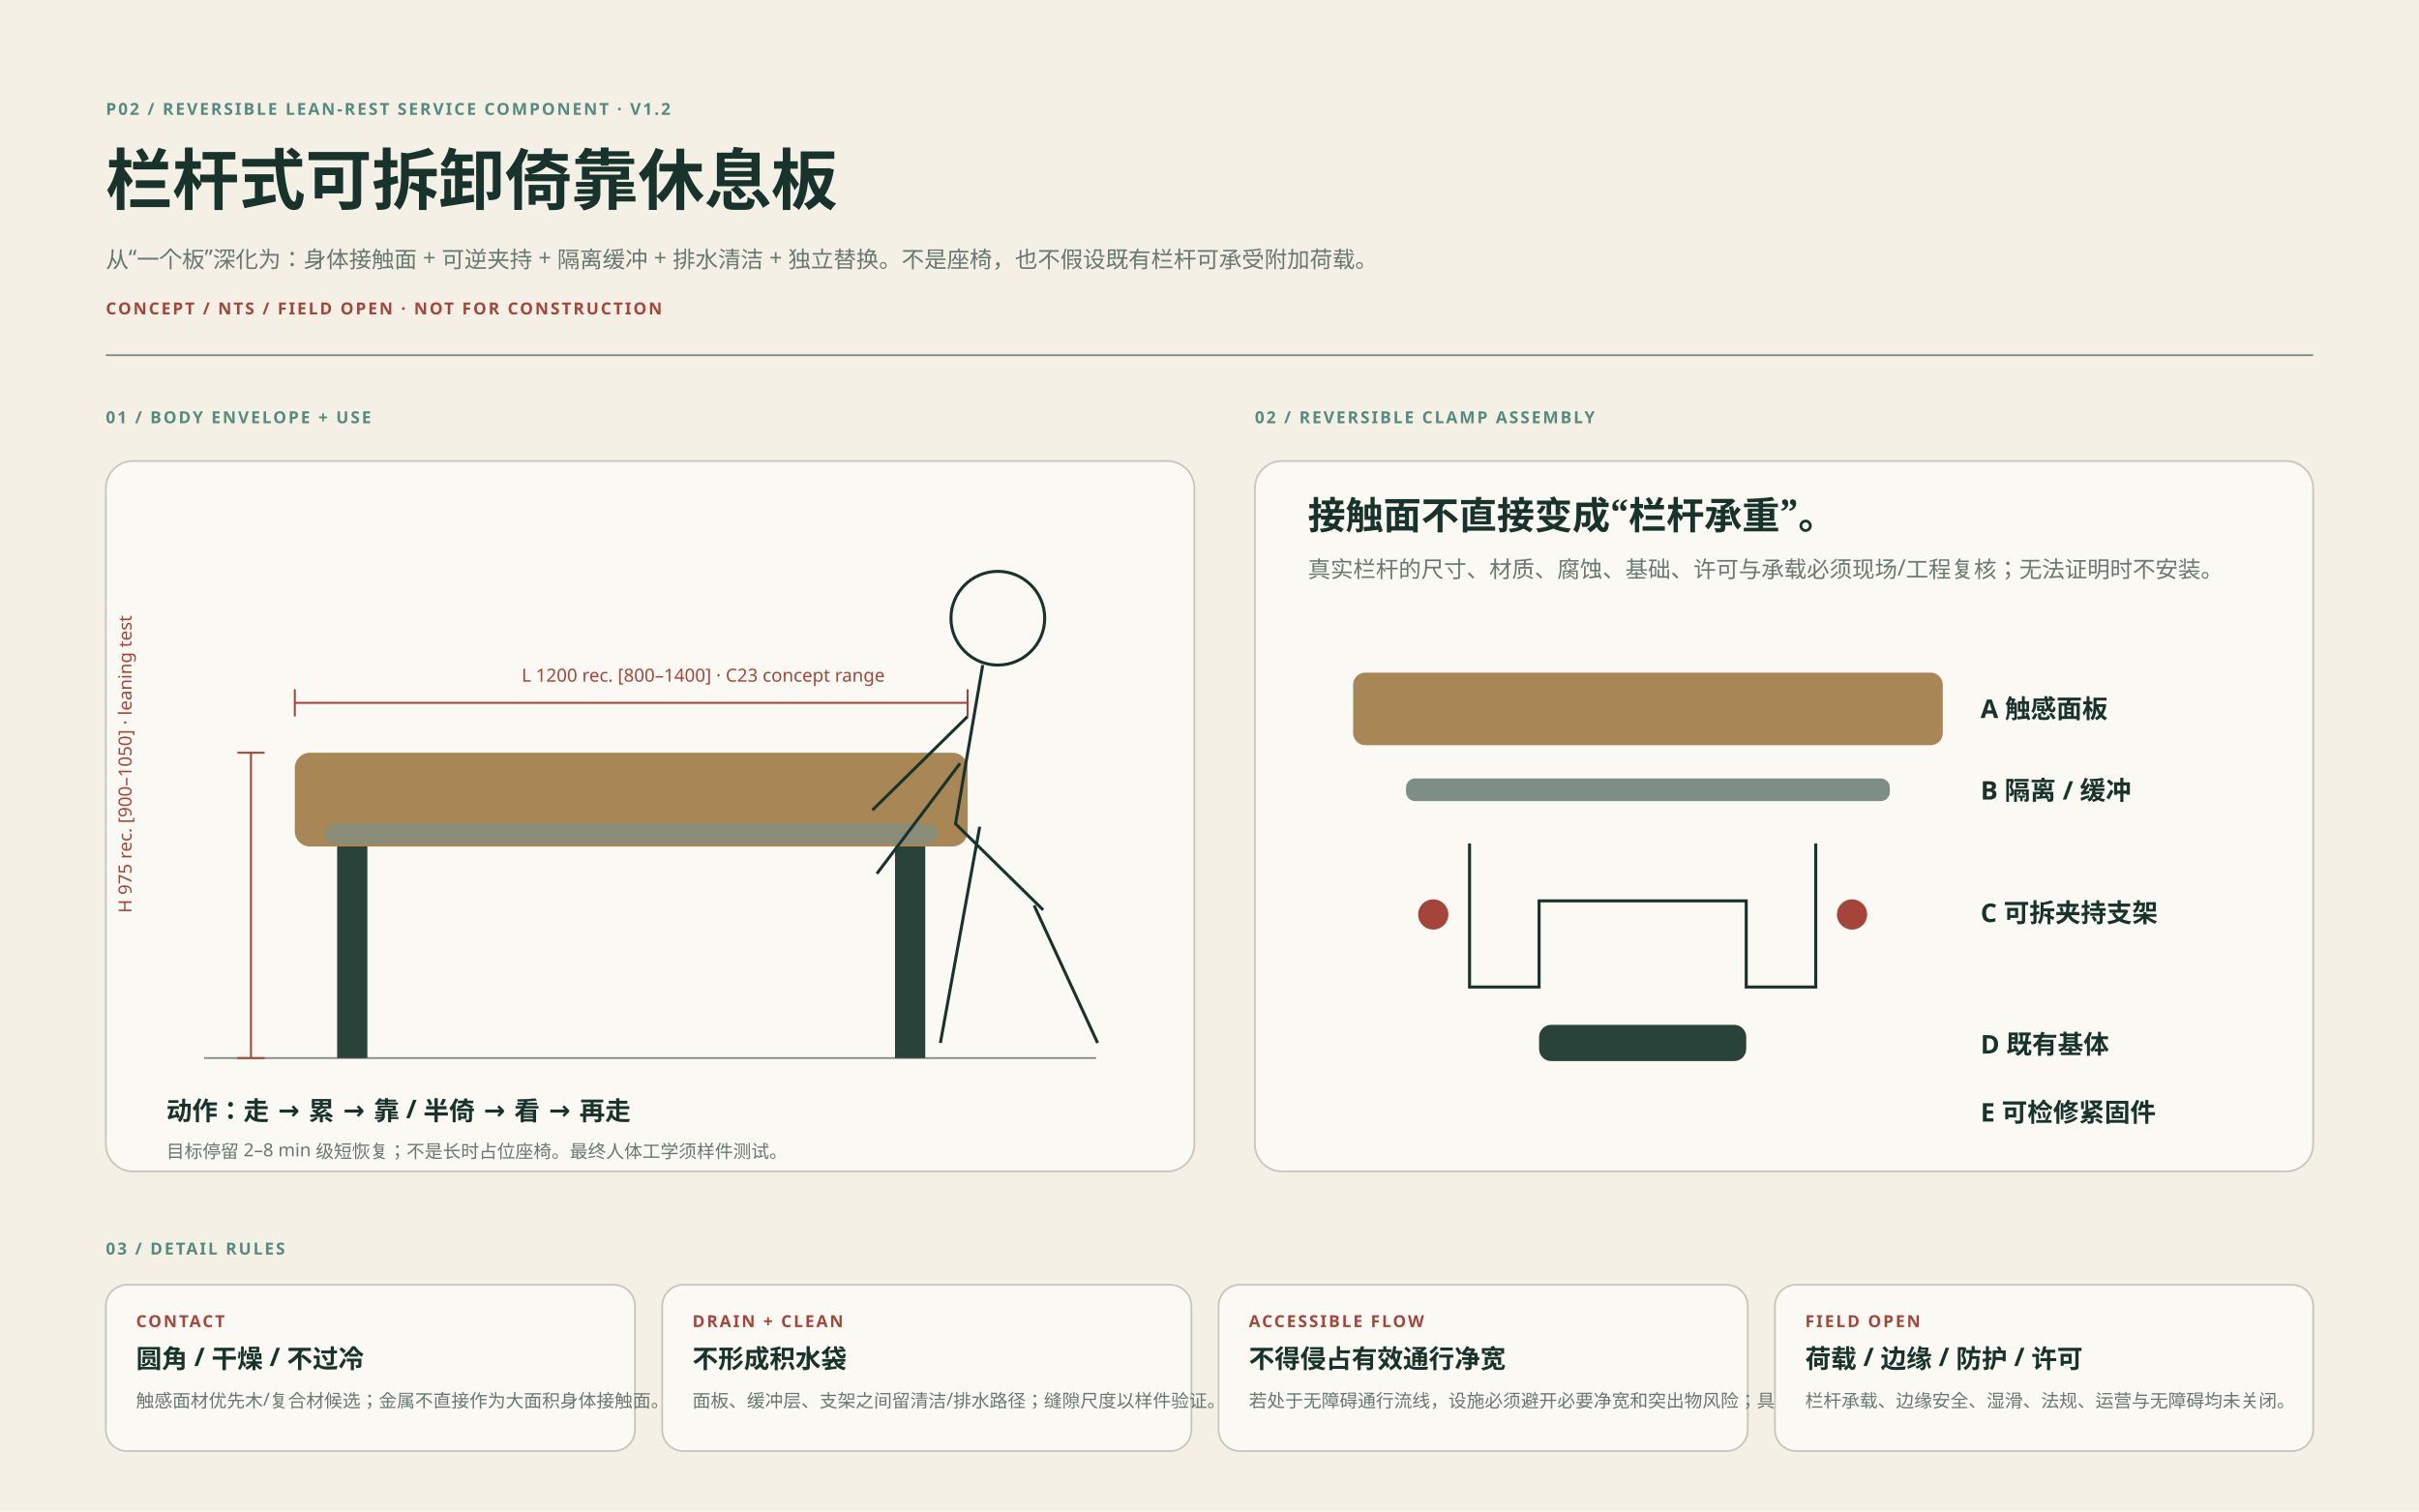
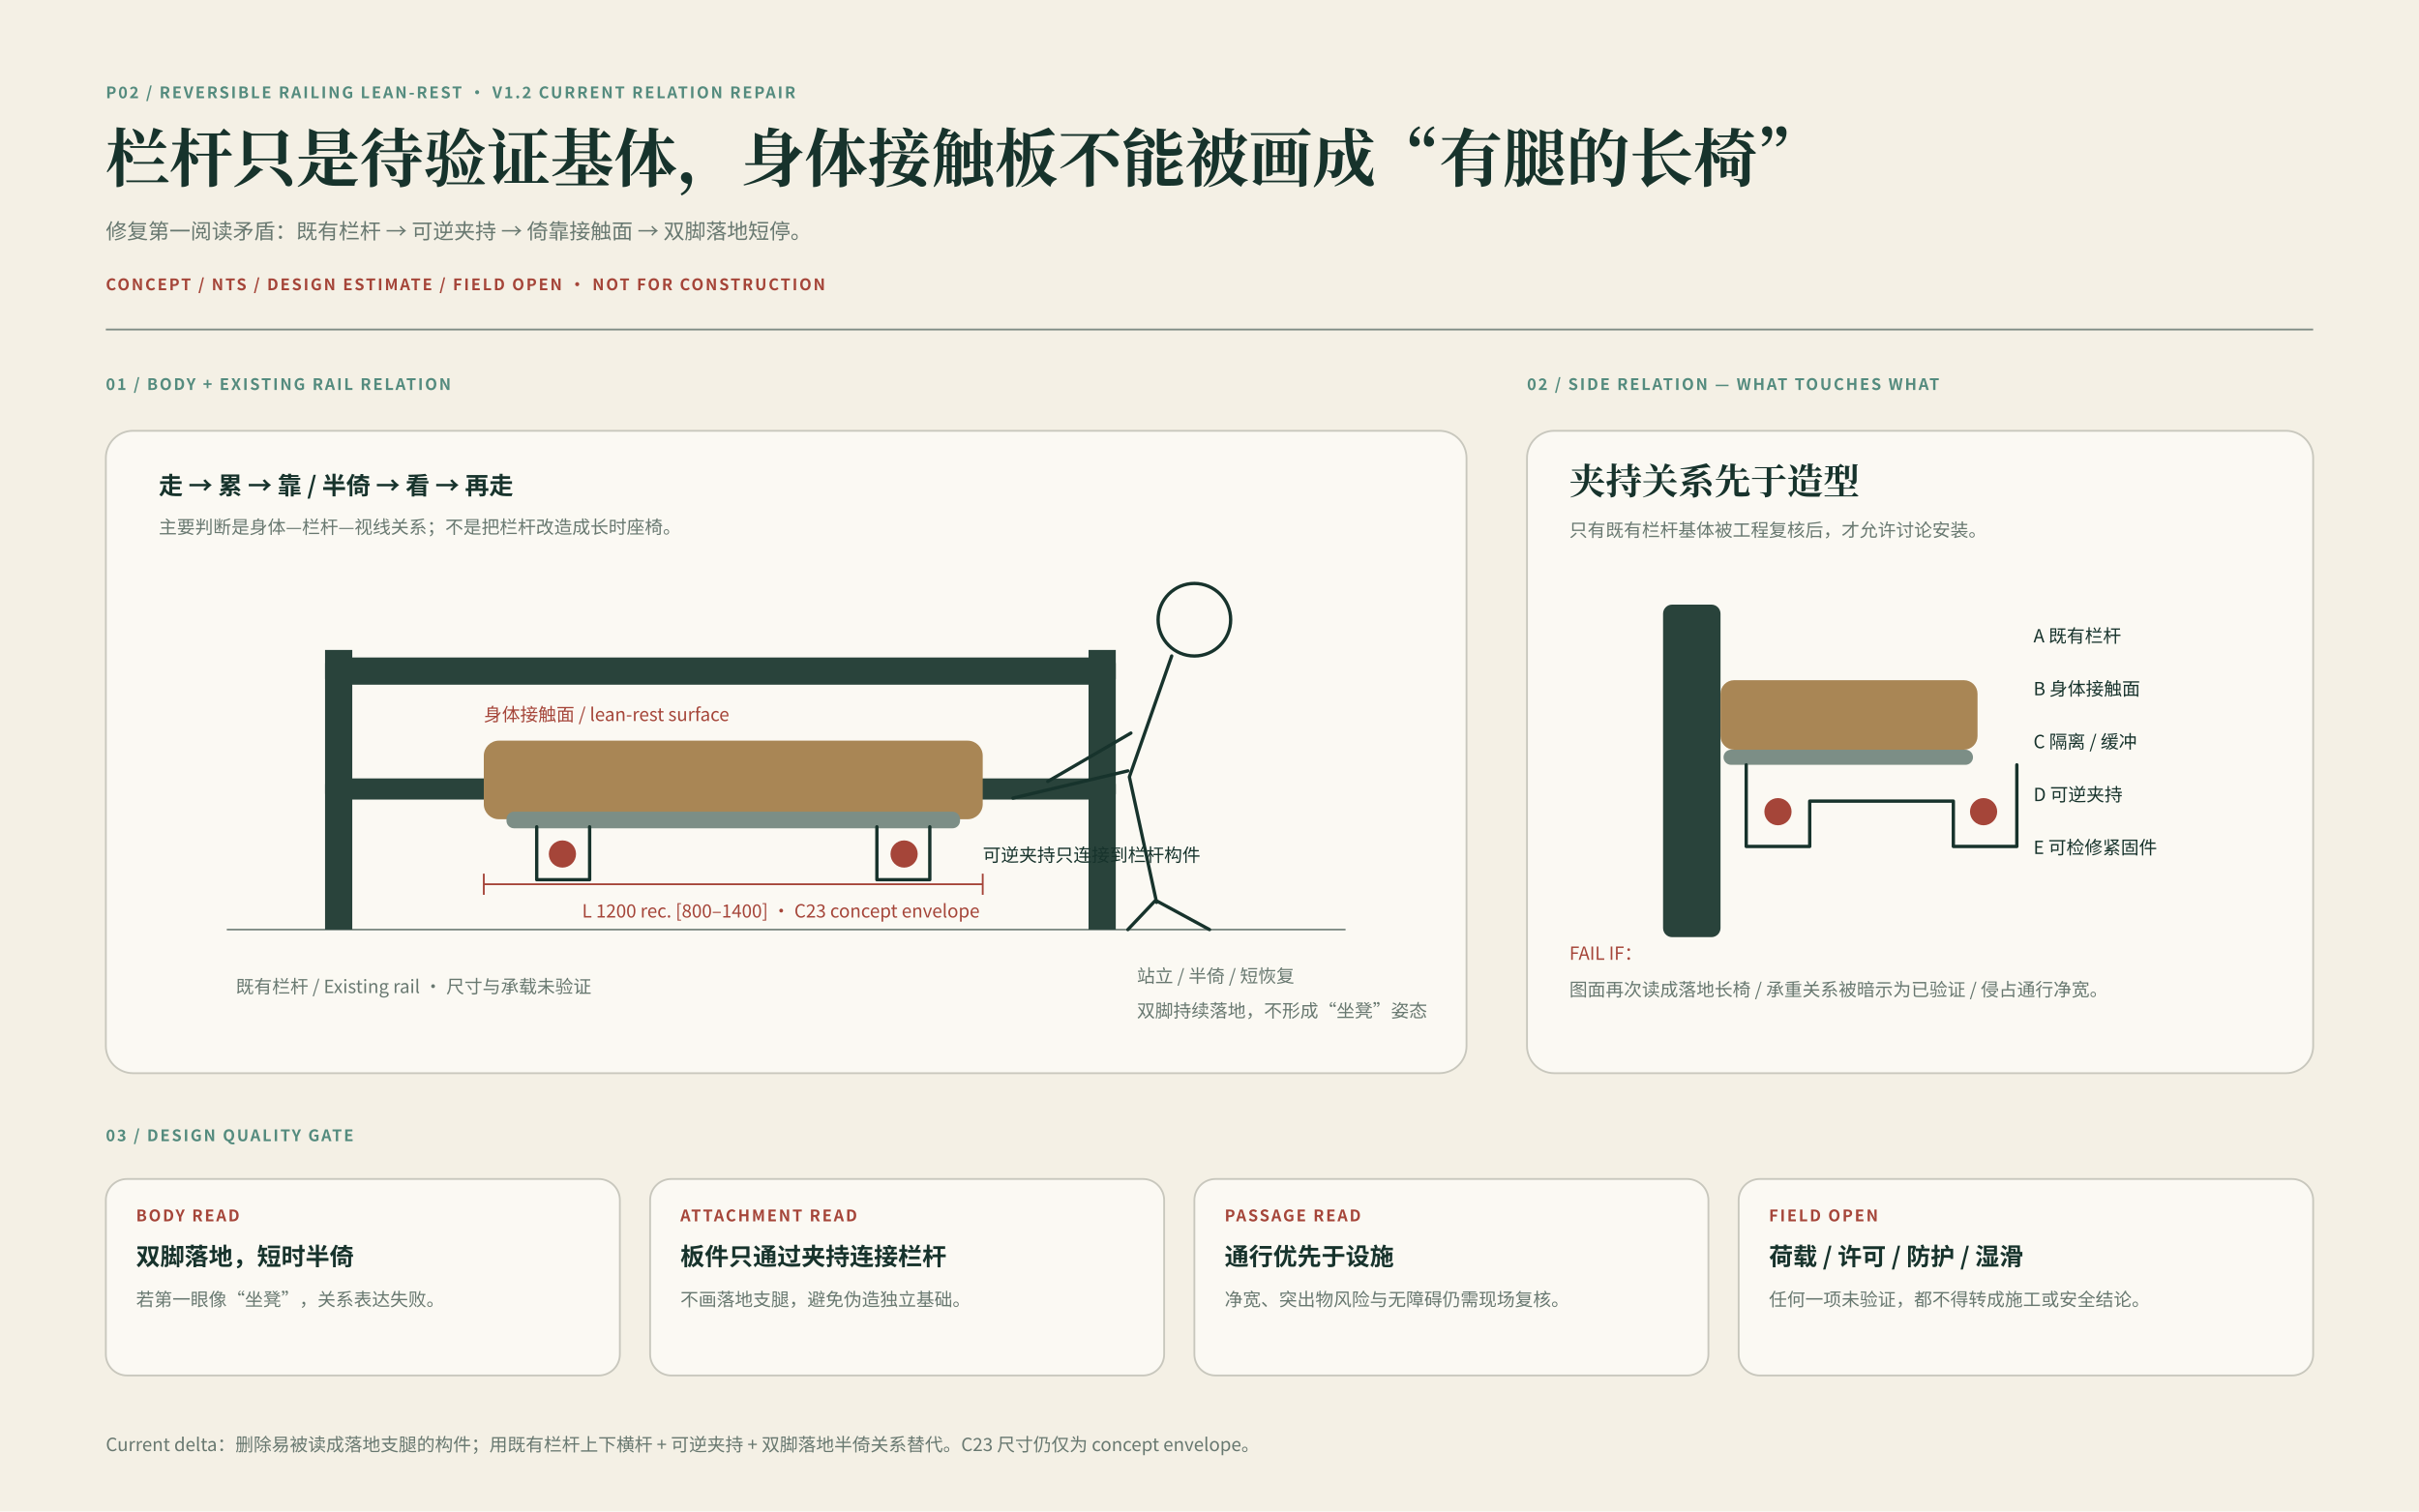
<svg xmlns="http://www.w3.org/2000/svg" width="1600" height="1000" viewBox="0 0 1600 1000">
-   <style>.bg{fill:#f4f0e5}.ink{fill:#17332c}.muted{fill:#687870}.qing{fill:#548b7e}.seal{fill:#a54539}.line{stroke:#17332c;stroke-width:2;fill:none}.thin{stroke:#7f8c85;stroke-width:1.2;fill:none}.dim{stroke:#a54539;stroke-width:1.3;fill:none}.wood{fill:#a98655}.steel{fill:#29433b}.pad{fill:#7c8e86}.paper{fill:#fbf9f3;stroke:#c8c7bd;stroke-width:1.2}.t1{font:700 44px 'Noto Serif SC','Songti SC',serif}.t2{font:700 25px 'Noto Serif SC','Songti SC',serif}.t3{font:700 17px 'Noto Sans SC','Microsoft YaHei',sans-serif}.txt{font:400 15px 'Noto Sans SC','Microsoft YaHei',sans-serif}.sm{font:400 12px 'Noto Sans SC','Microsoft YaHei',sans-serif}.xs{font:700 11px 'Noto Sans SC',sans-serif;letter-spacing:1.3px}</style>
+   <style>.bg{fill:#f4f0e5}.paper{fill:#fbf9f3;stroke:#c8c7bd;stroke-width:1.2}.ink{fill:#17332c}.muted{fill:#687870}.qing{fill:#548b7e}.seal{fill:#a54539}.wood{fill:#a98655}.steel{fill:#29433b}.pad{fill:#7c8e86}.line{stroke:#17332c;stroke-width:2.2;fill:none;stroke-linecap:round;stroke-linejoin:round}.thin{stroke:#7f8c85;stroke-width:1.2;fill:none}.dim{stroke:#a54539;stroke-width:1.2;fill:none}.t1{font:700 42px 'Noto Serif CJK SC','Noto Serif SC','Source Han Serif SC','Songti SC',serif}.t2{font:700 24px 'Noto Serif CJK SC','Noto Serif SC','Source Han Serif SC',serif}.t3{font:700 16px 'Noto Sans CJK SC','Noto Sans SC','Source Han Sans SC','Microsoft YaHei',sans-serif}.txt{font:400 14px 'Noto Sans CJK SC','Noto Sans SC','Source Han Sans SC','Microsoft YaHei',sans-serif}.sm{font:400 12px 'Noto Sans CJK SC','Noto Sans SC','Source Han Sans SC','Microsoft YaHei',sans-serif}.xs{font:700 10.5px 'Noto Sans CJK SC','Noto Sans SC','Source Han Sans SC',sans-serif;letter-spacing:1.2px}</style>
  <rect class="bg" width="1600" height="1000" />
-   <text x="70" y="76" class="xs qing">P02 / REVERSIBLE LEAN-REST SERVICE COMPONENT · V1.2</text>
-   <text x="70" y="135" class="t1 ink">栏杆式可拆卸倚靠休息板</text>
-   <text x="70" y="177" class="txt muted">从“一个板”深化为：身体接触面 + 可逆夹持 + 隔离缓冲 + 排水清洁 + 独立替换。不是座椅，也不假设既有栏杆可承受附加荷载。</text>
-   <text x="70" y="208" class="xs seal">CONCEPT / NTS / FIELD OPEN · NOT FOR CONSTRUCTION</text>
-   <line x1="70" y1="235" x2="1530" y2="235" class="thin" />
-   <text x="70" y="280" class="xs qing">01 / BODY ENVELOPE + USE</text>
-   <rect x="70" y="305" width="720" height="470" rx="18" class="paper" />
-   <line x1="135" y1="700" x2="725" y2="700" class="thin" />
-   <rect x="195" y="498" width="445" height="62" rx="10" class="wood" />
-   <rect x="223" y="560" width="20" height="140" class="steel" />
-   <rect x="592" y="560" width="20" height="140" class="steel" />
-   <rect x="215" y="545" width="405" height="13" rx="6" class="pad" opacity=".7" />
-   <circle cx="660" cy="409" r="31" class="line" />
-   <path d="M650 440l-18 105 58 57M635 505l-55 73M684 599l42 91M648 547l-26 143" class="line" />
-   <path d="M640 474l-63 62" class="line" />
-   <line x1="195" y1="465" x2="640" y2="465" class="dim" />
-   <line x1="195" y1="456" x2="195" y2="474" class="dim" />
-   <line x1="640" y1="456" x2="640" y2="474" class="dim" />
-   <text x="345" y="451" class="sm seal">L 1200 rec. [800–1400] · C23 concept range</text>
-   <line x1="166" y1="498" x2="166" y2="700" class="dim" />
-   <line x1="157" y1="498" x2="175" y2="498" class="dim" />
-   <line x1="157" y1="700" x2="175" y2="700" class="dim" />
-   <text x="87" y="604" class="sm seal" transform="rotate(-90 87 604)">H 975 rec. [900–1050] · leaning test</text>
-   <text x="110" y="741" class="t3 ink">动作：走 → 累 → 靠 / 半倚 → 看 → 再走</text>
-   <text x="110" y="766" class="sm muted">目标停留 2–8 min 级短恢复；不是长时占位座椅。最终人体工学须样件测试。</text>
-   <text x="830" y="280" class="xs qing">02 / REVERSIBLE CLAMP ASSEMBLY</text>
-   <rect x="830" y="305" width="700" height="470" rx="18" class="paper" />
-   <text x="865" y="350" class="t2 ink">接触面不直接变成“栏杆承重”。</text>
-   <text x="865" y="382" class="txt muted">真实栏杆的尺寸、材质、腐蚀、基础、许可与承载必须现场/工程复核；无法证明时不安装。</text>
-   <rect x="895" y="445" width="390" height="48" rx="8" class="wood" />
-   <text x="1310" y="475" class="t3 ink">A 触感面板</text>
-   <rect x="930" y="515" width="320" height="15" rx="6" class="pad" />
-   <text x="1310" y="529" class="t3 ink">B 隔离 / 缓冲</text>
-   <path d="M972 558v95h46v-57h137v57h46v-95" class="line" />
-   <text x="1310" y="610" class="t3 ink">C 可拆夹持支架</text>
-   <rect x="1018" y="678" width="137" height="24" rx="8" class="steel" />
-   <text x="1310" y="697" class="t3 ink">D 既有基体</text>
-   <circle cx="948" cy="605" r="10" class="seal" />
-   <circle cx="1225" cy="605" r="10" class="seal" />
-   <text x="1310" y="742" class="t3 ink">E 可检修紧固件</text>
-   <text x="70" y="830" class="xs qing">03 / DETAIL RULES</text>
-   <g transform="translate(70 850)">
-     <rect width="350" height="110" rx="14" class="paper" />
-     <text x="20" y="28" class="xs seal">CONTACT</text>
-     <text x="20" y="55" class="t3 ink">圆角 / 干燥 / 不过冷</text>
-     <text x="20" y="81" class="sm muted">触感面材优先木/复合材候选；金属不直接作为大面积身体接触面。</text>
+   <text x="70" y="65" class="xs qing">P02 / REVERSIBLE RAILING LEAN-REST · V1.2 CURRENT RELATION REPAIR</text>
+   <text x="70" y="120" class="t1 ink">栏杆只是待验证基体，身体接触板不能被画成“有腿的长椅”</text>
+   <text x="70" y="158" class="txt muted">修复第一阅读矛盾：既有栏杆 → 可逆夹持 → 倚靠接触面 → 双脚落地短停。</text>
+   <text x="70" y="192" class="xs seal">CONCEPT / NTS / DESIGN ESTIMATE / FIELD OPEN · NOT FOR CONSTRUCTION</text>
+   <line x1="70" y1="218" x2="1530" y2="218" class="thin" />
+   <text x="70" y="258" class="xs qing">01 / BODY + EXISTING RAIL RELATION</text>
+   <g transform="translate(70 285)">
+     <rect width="900" height="425" rx="18" class="paper" />
+     <line x1="80" y1="330" x2="820" y2="330" class="thin" />
+     <rect x="145" y="145" width="18" height="185" class="steel" />
+     <rect x="650" y="145" width="18" height="185" class="steel" />
+     <rect x="145" y="150" width="523" height="18" rx="4" class="steel" />
+     <rect x="145" y="230" width="523" height="14" rx="4" class="steel" />
+     <text x="86" y="372" class="sm muted">既有栏杆 / Existing rail · 尺寸与承载未验证</text>
+     <rect x="250" y="205" width="330" height="52" rx="10" class="wood" />
+     <rect x="265" y="252" width="300" height="11" rx="5" class="pad" />
+     <path d="M285 262v35h35v-35M510 262v35h35v-35" class="line" />
+     <circle cx="302" cy="280" r="9" class="seal" />
+     <circle cx="528" cy="280" r="9" class="seal" />
+     <text x="250" y="192" class="sm seal">身体接触面 / lean-rest surface</text>
+     <text x="580" y="285" class="sm ink">可逆夹持只连接到栏杆构件</text>
+     <circle cx="720" cy="125" r="24" class="line" />
+     <path d="M705 149l-28 80 18 83M678 200l-55 32M694 311l-18 19M695 311l35 19" class="line" />
+     <path d="M676 225l-76 18" class="line" />
+     <text x="682" y="365" class="sm muted">站立 / 半倚 / 短恢复</text>
+     <text x="682" y="388" class="sm muted">双脚持续落地，不形成“坐凳”姿态</text>
+     <text x="35" y="42" class="t3 ink">走 → 累 → 靠 / 半倚 → 看 → 再走</text>
+     <text x="35" y="68" class="sm muted">主要判断是身体—栏杆—视线关系；不是把栏杆改造成长时座椅。</text>
+     <line x1="250" y1="300" x2="580" y2="300" class="dim" />
+     <line x1="250" y1="293" x2="250" y2="307" class="dim" />
+     <line x1="580" y1="293" x2="580" y2="307" class="dim" />
+     <text x="315" y="322" class="sm seal">L 1200 rec. [800–1400] · C23 concept envelope</text>
  </g>
-   <g transform="translate(438 850)">
-     <rect width="350" height="110" rx="14" class="paper" />
-     <text x="20" y="28" class="xs seal">DRAIN + CLEAN</text>
-     <text x="20" y="55" class="t3 ink">不形成积水袋</text>
-     <text x="20" y="81" class="sm muted">面板、缓冲层、支架之间留清洁/排水路径；缝隙尺度以样件验证。</text>
+   <text x="1010" y="258" class="xs qing">02 / SIDE RELATION — WHAT TOUCHES WHAT</text>
+   <g transform="translate(1010 285)">
+     <rect width="520" height="425" rx="18" class="paper" />
+     <text x="28" y="42" class="t2 ink">夹持关系先于造型</text>
+     <text x="28" y="70" class="sm muted">只有既有栏杆基体被工程复核后，才允许讨论安装。</text>
+     <rect x="90" y="115" width="38" height="220" rx="6" class="steel" />
+     <rect x="128" y="165" width="170" height="46" rx="9" class="wood" />
+     <rect x="130" y="211" width="165" height="10" rx="5" class="pad" />
+     <path d="M145 221v54h42v-30h95v30h42v-54" class="line" />
+     <circle cx="166" cy="252" r="9" class="seal" />
+     <circle cx="302" cy="252" r="9" class="seal" />
+     <text x="335" y="140" class="sm ink">A 既有栏杆</text>
+     <text x="335" y="175" class="sm ink">B 身体接触面</text>
+     <text x="335" y="210" class="sm ink">C 隔离 / 缓冲</text>
+     <text x="335" y="245" class="sm ink">D 可逆夹持</text>
+     <text x="335" y="280" class="sm ink">E 可检修紧固件</text>
+     <text x="28" y="350" class="sm seal">FAIL IF：</text>
+     <text x="28" y="374" class="sm muted">图面再次读成落地长椅 / 承重关系被暗示为已验证 / 侵占通行净宽。</text>
  </g>
-   <g transform="translate(806 850)">
-     <rect width="350" height="110" rx="14" class="paper" />
-     <text x="20" y="28" class="xs seal">ACCESSIBLE FLOW</text>
-     <text x="20" y="55" class="t3 ink">不得侵占有效通行净宽</text>
-     <text x="20" y="81" class="sm muted">若处于无障碍通行流线，设施必须避开必要净宽和突出物风险；具体位置现场复核。</text>
+   <text x="70" y="755" class="xs qing">03 / DESIGN QUALITY GATE</text>
+   <g transform="translate(70 780)">
+     <rect width="340" height="130" rx="14" class="paper" />
+     <text x="20" y="28" class="xs seal">BODY READ</text>
+     <text x="20" y="57" class="t3 ink">双脚落地，短时半倚</text>
+     <text x="20" y="84" class="sm muted">若第一眼像“坐凳”，关系表达失败。</text>
  </g>
-   <g transform="translate(1174 850)">
-     <rect width="356" height="110" rx="14" class="paper" />
+   <g transform="translate(430 780)">
+     <rect width="340" height="130" rx="14" class="paper" />
+     <text x="20" y="28" class="xs seal">ATTACHMENT READ</text>
+     <text x="20" y="57" class="t3 ink">板件只通过夹持连接栏杆</text>
+     <text x="20" y="84" class="sm muted">不画落地支腿，避免伪造独立基础。</text>
+   </g>
+   <g transform="translate(790 780)">
+     <rect width="340" height="130" rx="14" class="paper" />
+     <text x="20" y="28" class="xs seal">PASSAGE READ</text>
+     <text x="20" y="57" class="t3 ink">通行优先于设施</text>
+     <text x="20" y="84" class="sm muted">净宽、突出物风险与无障碍仍需现场复核。</text>
+   </g>
+   <g transform="translate(1150 780)">
+     <rect width="380" height="130" rx="14" class="paper" />
    <text x="20" y="28" class="xs seal">FIELD OPEN</text>
-     <text x="20" y="55" class="t3 ink">荷载 / 边缘 / 防护 / 许可</text>
-     <text x="20" y="81" class="sm muted">栏杆承载、边缘安全、湿滑、法规、运营与无障碍均未关闭。</text>
+     <text x="20" y="57" class="t3 ink">荷载 / 许可 / 防护 / 湿滑</text>
+     <text x="20" y="84" class="sm muted">任何一项未验证，都不得转成施工或安全结论。</text>
  </g>
+   <text x="70" y="960" class="sm muted">Current delta：删除易被读成落地支腿的构件；用既有栏杆上下横杆 + 可逆夹持 + 双脚落地半倚关系替代。C23 尺寸仍仅为 concept envelope。</text>
</svg>
